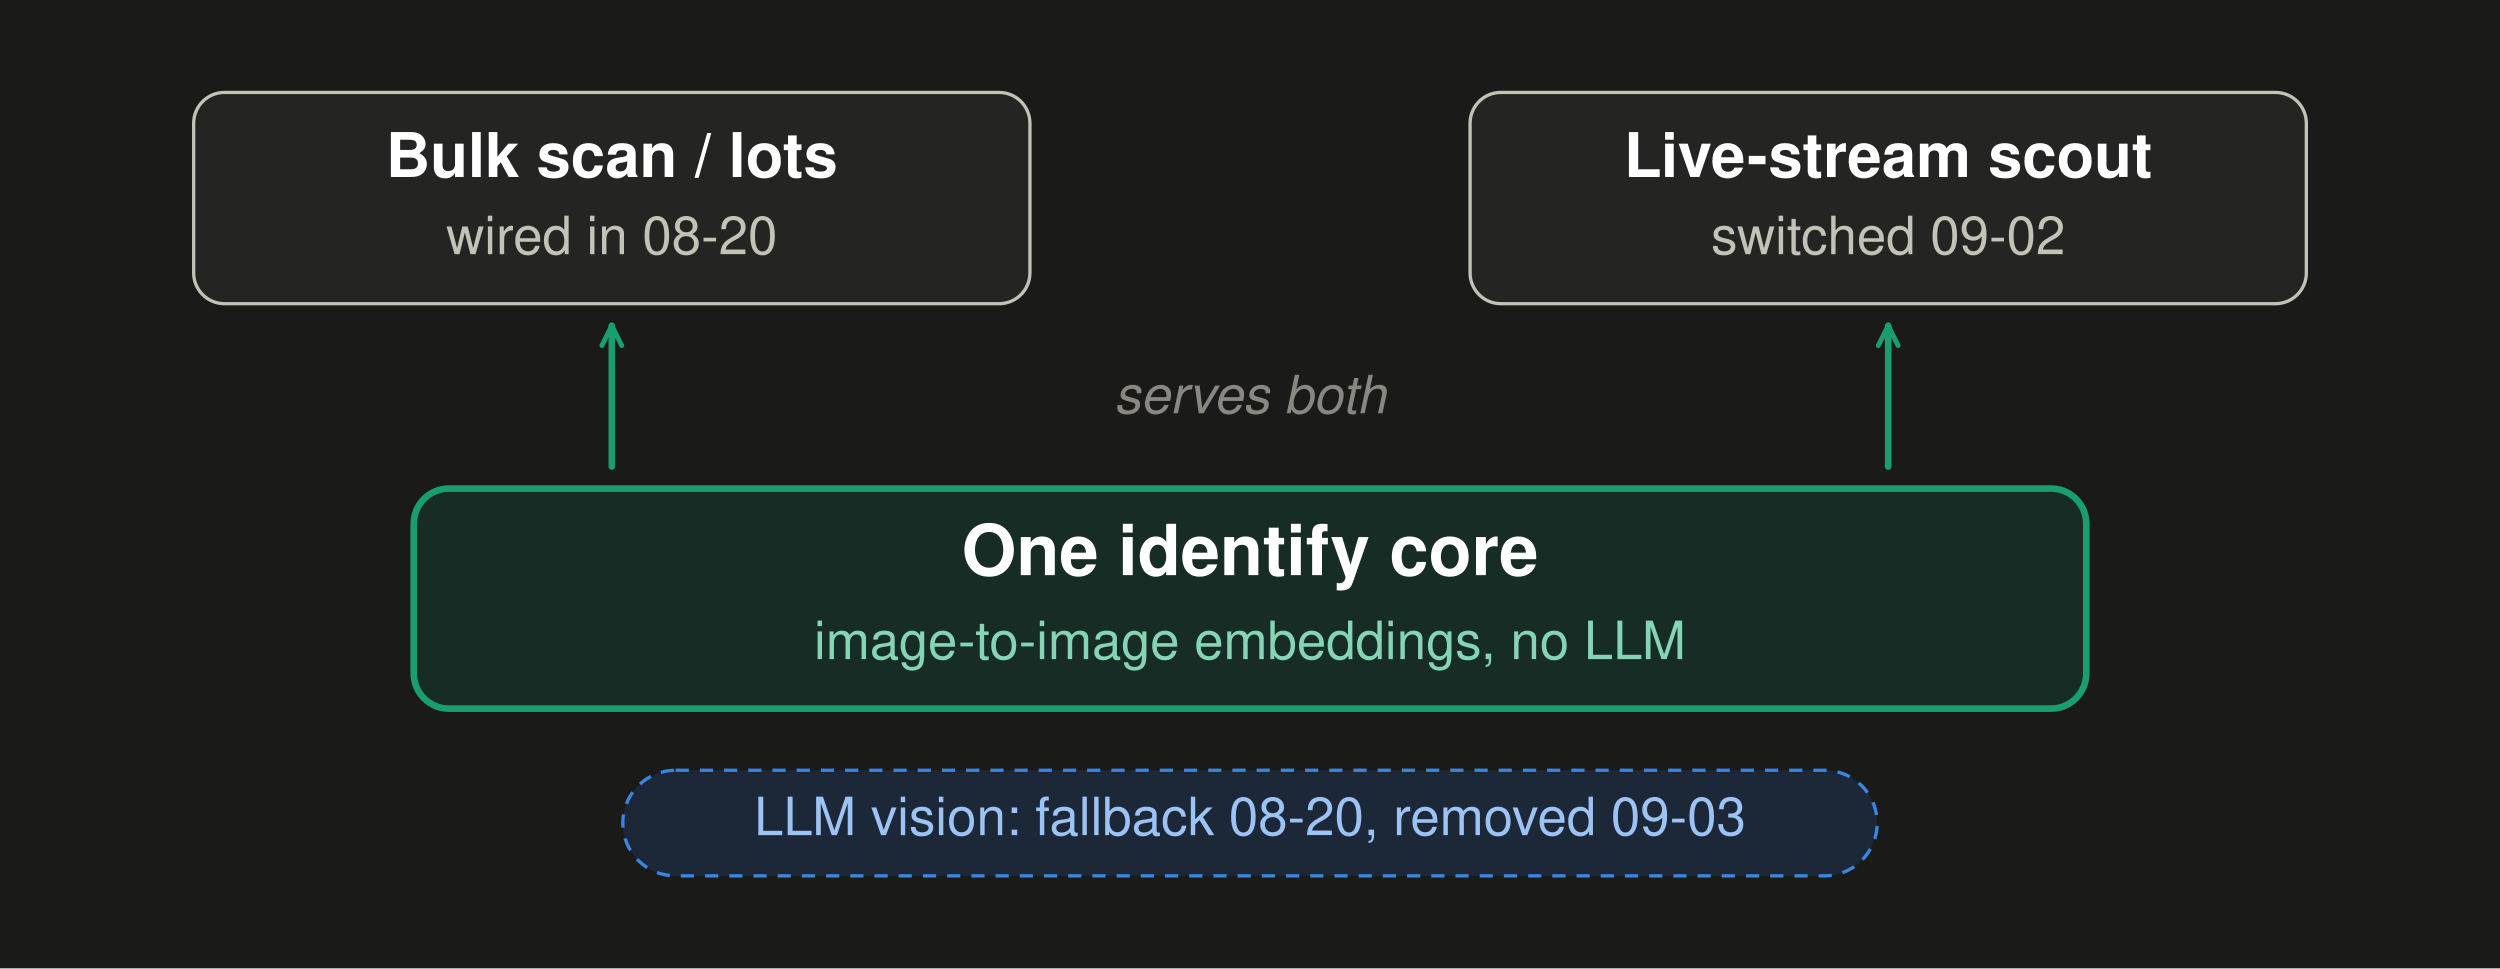
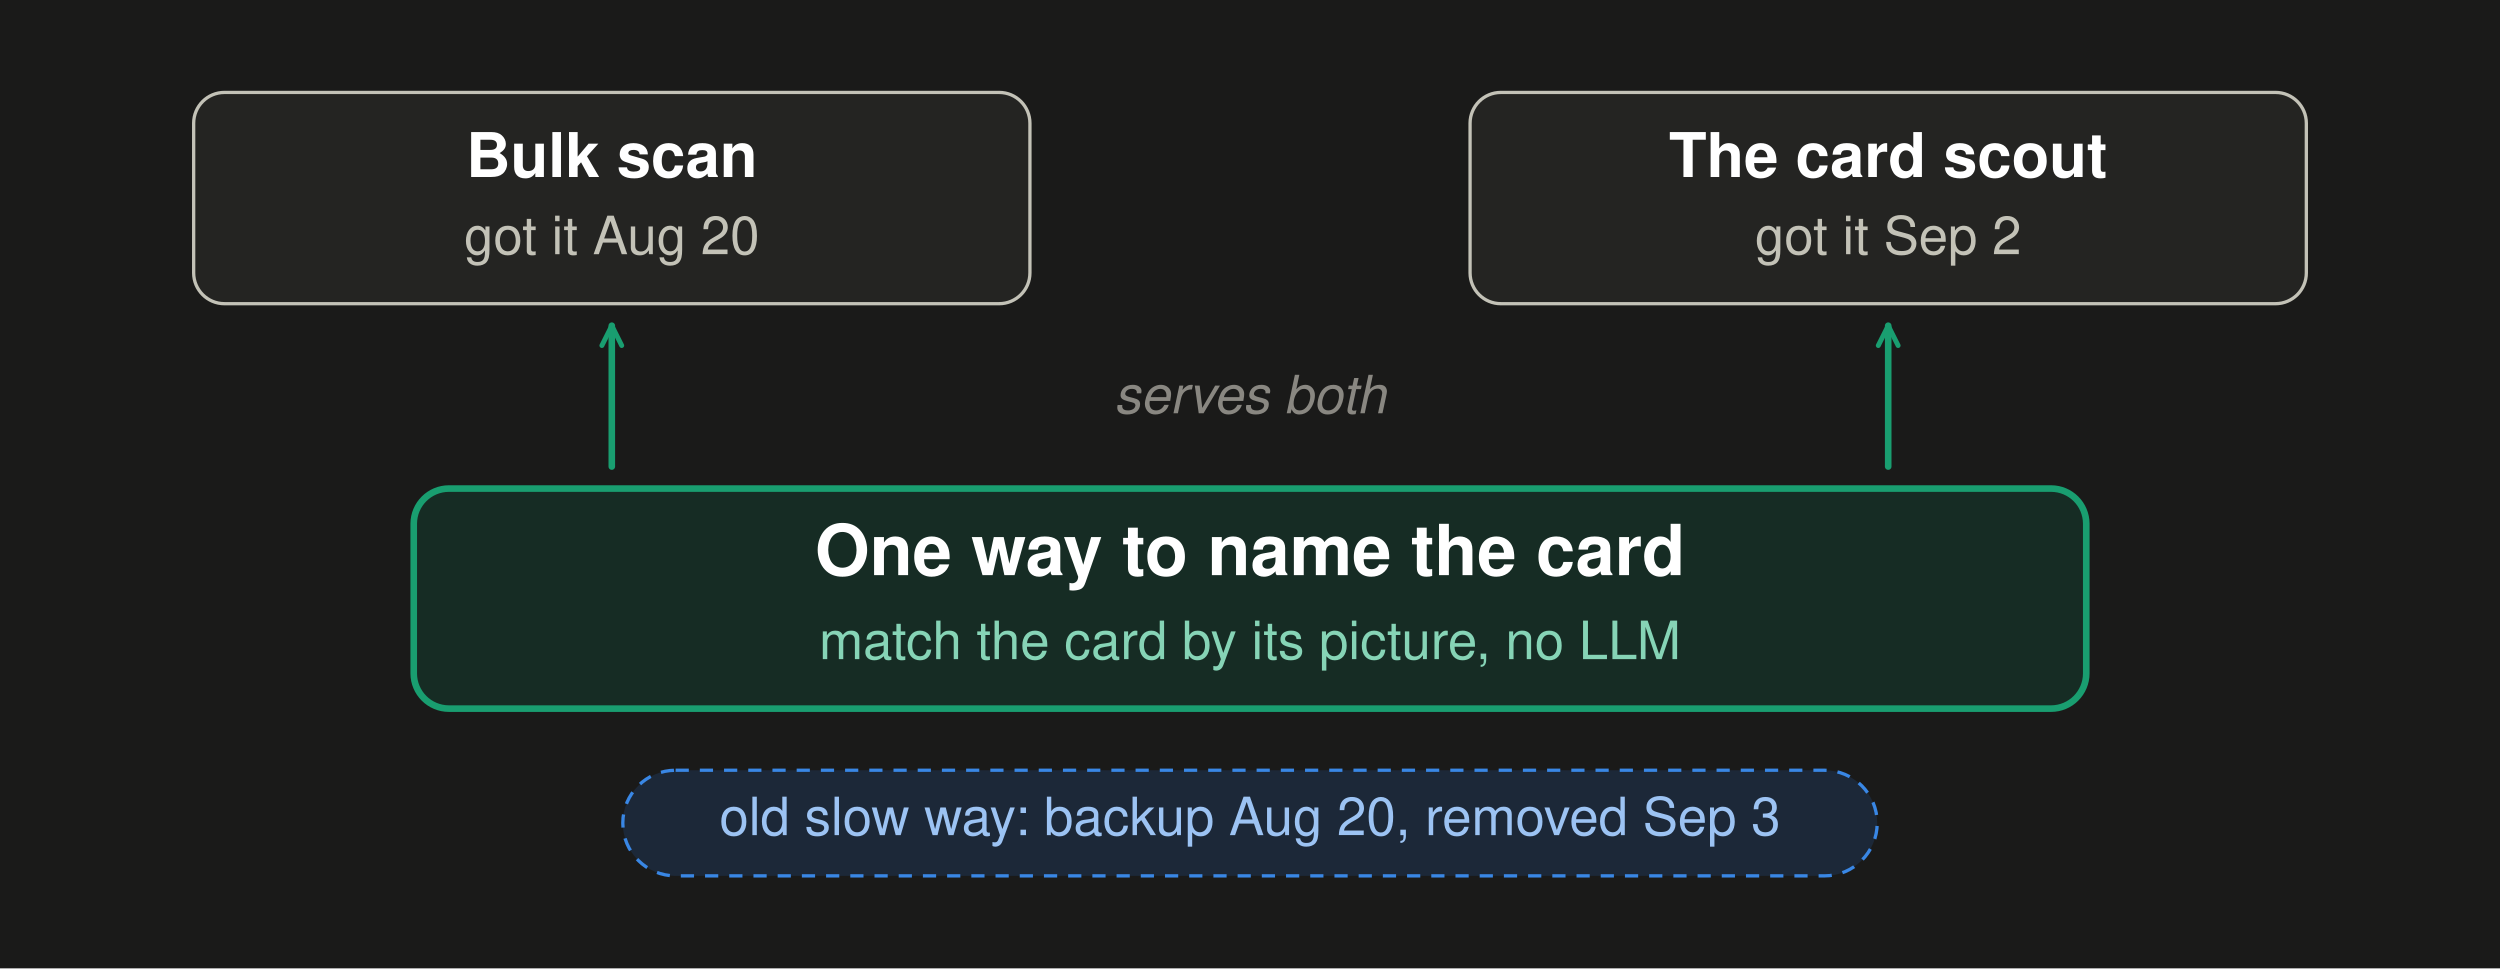
<svg xmlns="http://www.w3.org/2000/svg" viewBox="0 0 1136 440" width="1136" height="440" role="img" aria-labelledby="t d" style="font-family:system-ui, -apple-system, 'Segoe UI', Helvetica, Arial, sans-serif">
  <defs>
    <marker id="ah-green" viewBox="0 0 12 12" refX="10" refY="6" markerWidth="13.5" markerHeight="13.5" markerUnits="userSpaceOnUse" orient="auto-start-reverse">
      <path d="M2 2 L10 6 L2 10" fill="none" data-stroke-role="compute-line" stroke="#199e70" stroke-width="2" stroke-linecap="round" stroke-linejoin="round" />
    </marker>
  </defs>
  <rect x="0" y="0" width="1136" height="440" data-fill-role="canvas" fill="#1a1a19" />
  <rect x="88" y="42" width="380" height="96" rx="14" data-fill-role="surface" fill="#242422" data-stroke-role="ink" stroke="#c3c2b7" stroke-width="1.5" data-align-row="apps" data-align-row-count="2" />
-   <text x="278" y="74" font-size="28" font-weight="700" text-anchor="middle" dominant-baseline="central" data-fill-role="ink" fill="#ffffff">Bulk scan / lots</text>
-   <text x="278" y="110" font-size="24" text-anchor="middle" dominant-baseline="central" data-fill-role="ink" fill="#c3c2b7">wired in 08-20</text>
+   <text x="278" y="74" font-size="28" font-weight="700" text-anchor="middle" dominant-baseline="central" data-fill-role="ink" fill="#ffffff">Bulk scan</text>
+   <text x="278" y="110" font-size="24" text-anchor="middle" dominant-baseline="central" data-fill-role="ink" fill="#c3c2b7">got it Aug 20</text>
  <rect x="668" y="42" width="380" height="96" rx="14" data-fill-role="surface" fill="#242422" data-stroke-role="ink" stroke="#c3c2b7" stroke-width="1.5" data-align-row="apps" data-align-row-count="2" />
-   <text x="858" y="74" font-size="28" font-weight="700" text-anchor="middle" dominant-baseline="central" data-fill-role="ink" fill="#ffffff">Live-stream scout</text>
-   <text x="858" y="110" font-size="24" text-anchor="middle" dominant-baseline="central" data-fill-role="ink" fill="#c3c2b7">switched 09-02</text>
+   <text x="858" y="74" font-size="28" font-weight="700" text-anchor="middle" dominant-baseline="central" data-fill-role="ink" fill="#ffffff">The card scout</text>
+   <text x="858" y="110" font-size="24" text-anchor="middle" dominant-baseline="central" data-fill-role="ink" fill="#c3c2b7">got it Sep 2</text>
  <rect x="188" y="222" width="760" height="100" rx="16" data-fill-role="compute-fill" fill="#162c24" data-stroke-role="compute-line" stroke="#199e70" stroke-width="3" />
-   <text x="568" y="254" font-size="32" font-weight="700" text-anchor="middle" dominant-baseline="central" data-fill-role="ink" fill="#ffffff">One identify core</text>
-   <text x="568" y="294" font-size="24" text-anchor="middle" dominant-baseline="central" data-fill-role="compute-ink" fill="#86d4b6">image-to-image embeddings, no LLM</text>
+   <text x="568" y="254" font-size="32" font-weight="700" text-anchor="middle" dominant-baseline="central" data-fill-role="ink" fill="#ffffff">One way to name the card</text>
+   <text x="568" y="294" font-size="24" text-anchor="middle" dominant-baseline="central" data-fill-role="compute-ink" fill="#86d4b6">match the card by its picture, no LLM</text>
  <path d="M278 212 L278 148" fill="none" data-stroke-role="compute-line" stroke="#199e70" stroke-width="3" stroke-linecap="round" marker-end="url(#ah-green)" />
  <path d="M858 212 L858 148" fill="none" data-stroke-role="compute-line" stroke="#199e70" stroke-width="3" stroke-linecap="round" marker-end="url(#ah-green)" />
  <text x="568" y="180" font-size="24" font-style="italic" text-anchor="middle" dominant-baseline="central" data-fill-role="muted" fill="#898781">serves both</text>
  <rect x="283" y="350" width="570" height="48" rx="24" data-fill-role="edge-fill" fill="#1c2838" data-stroke-role="edge-line" stroke="#3987e5" stroke-width="1.5" stroke-dasharray="6 5" />
-   <text x="568" y="374" font-size="24" text-anchor="middle" dominant-baseline="central" data-fill-role="edge-ink" fill="#9cc3f3">LLM vision: fallback 08-20, removed 09-03</text>
+   <text x="568" y="374" font-size="24" text-anchor="middle" dominant-baseline="central" data-fill-role="edge-ink" fill="#9cc3f3">old slow way: backup Aug 20, removed Sep 3</text>
</svg>
